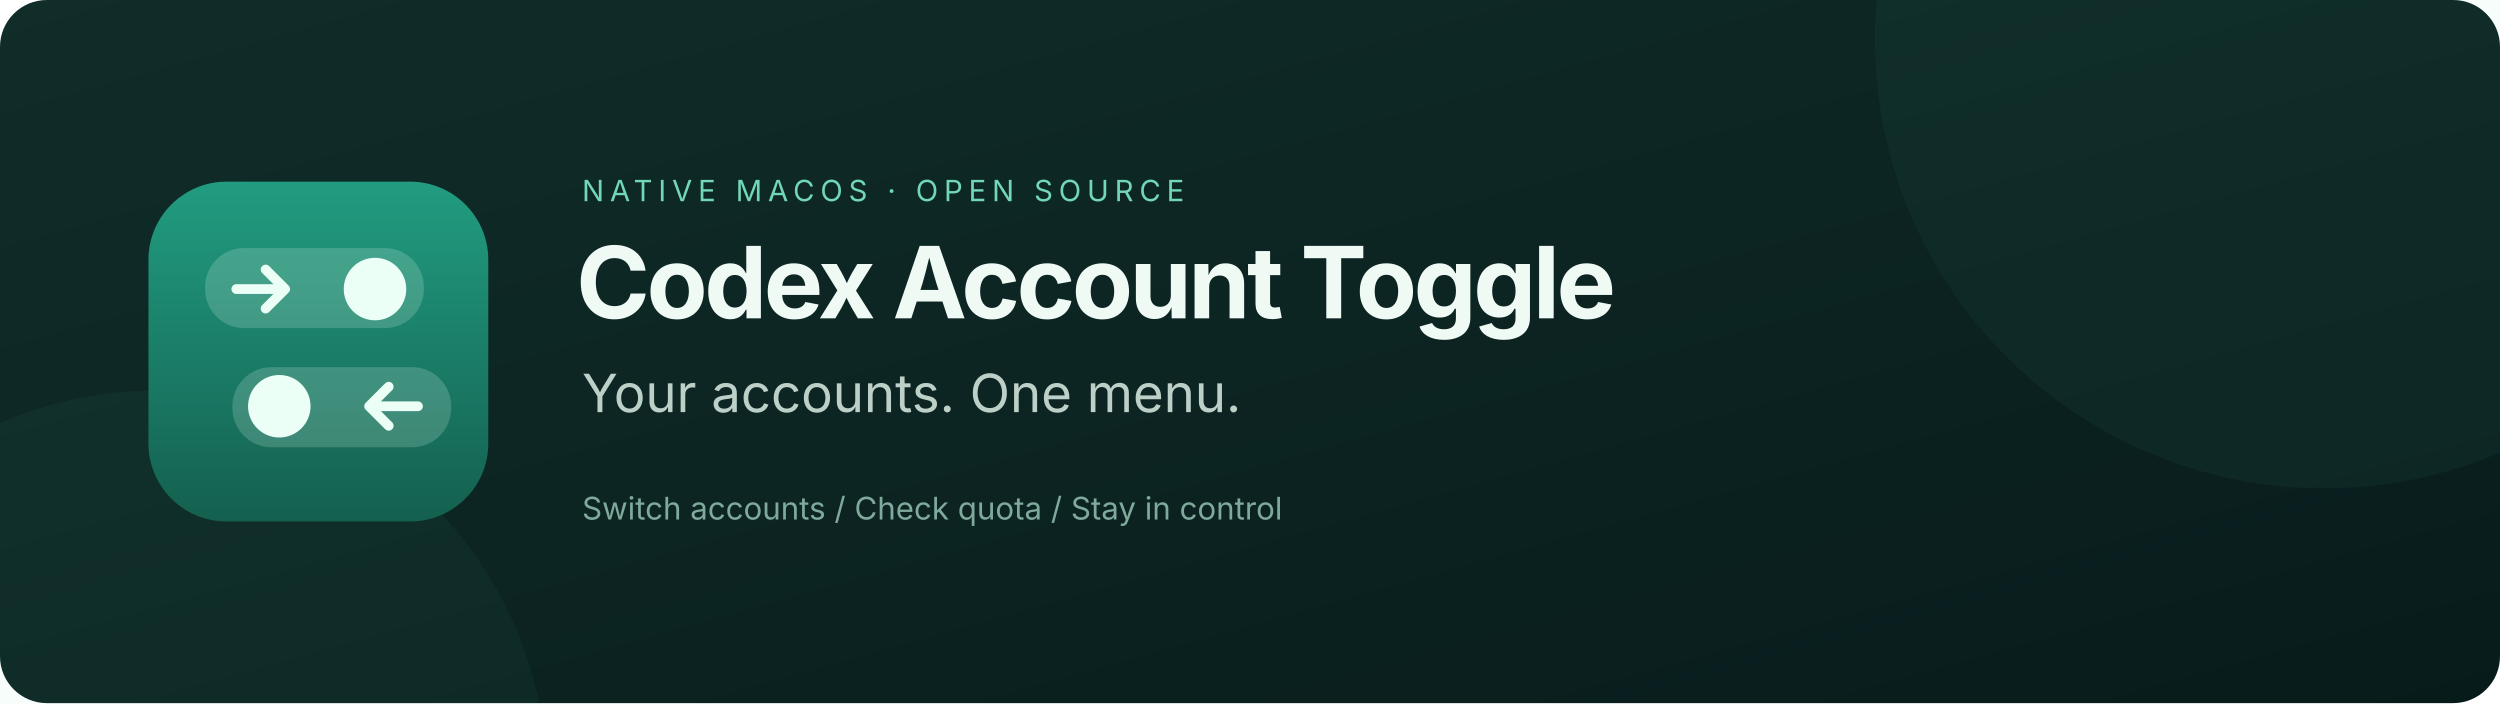
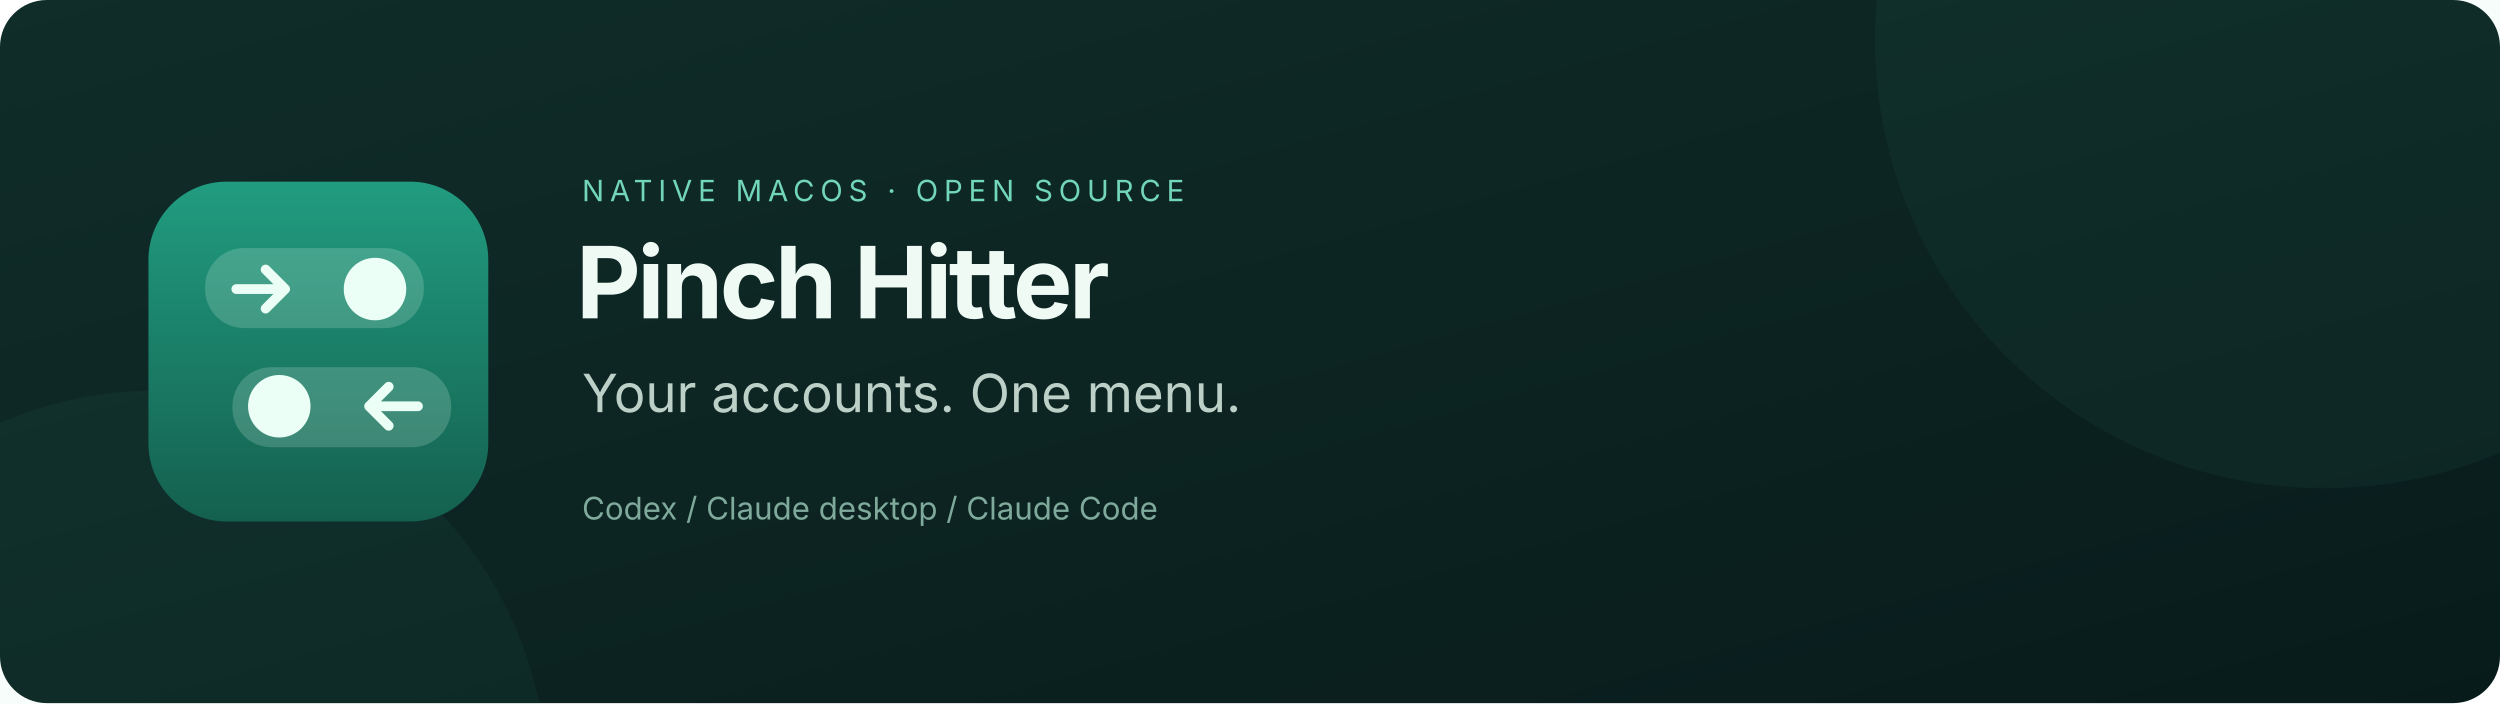
- <svg xmlns="http://www.w3.org/2000/svg" width="1280" height="360" viewBox="0 0 1280 360" role="img" aria-label="Codex Account Toggle — Your accounts. One menu.">
+ <svg xmlns="http://www.w3.org/2000/svg" width="1280" height="360" viewBox="0 0 1280 360" role="img" aria-label="Pinch Hitter — Your accounts. One menu.">
  <defs>
    <linearGradient id="bg" x2="1" y2="1">
      <stop stop-color="#102d29" />
      <stop offset="1" stop-color="#081b1b" />
    </linearGradient>
    <linearGradient id="tile" x2="0" y2="1">
      <stop stop-color="#219c80" />
      <stop offset="1" stop-color="#14604f" />
    </linearGradient>
  </defs>
  <rect width="1280" height="360" rx="24" fill="url(#bg)" />
  <circle cx="1190" cy="20" r="230" fill="#5edbb4" opacity=".05" />
  <circle cx="80" cy="400" r="200" fill="#5edbb4" opacity=".05" />
  <rect x="76" y="93" width="174" height="174" rx="40" fill="url(#tile)" />
  <g fill="#ecfff6">
    <rect x="105" y="127" width="112" height="41" rx="20" opacity=".18" />
    <rect x="119" y="188" width="112" height="41" rx="20" opacity=".18" />
    <circle cx="192" cy="148" r="16" />
    <circle cx="143" cy="208" r="16" />
  </g>
  <g fill="none" stroke="#ecfff6" stroke-width="5" stroke-linecap="round" stroke-linejoin="round">
    <path d="M121 148h25m-10-10 10 10-10 10" />
    <path d="M214 208h-25m10-10-10 10 10 10" />
  </g>
  <text x="298" y="103" fill="#72d6b8" font-family="-apple-system,BlinkMacSystemFont,Segoe UI,sans-serif" font-size="15" letter-spacing="3">NATIVE MACOS · OPEN SOURCE</text>
-   <text x="295" y="163" fill="#f0faf5" font-family="-apple-system,BlinkMacSystemFont,Segoe UI,sans-serif" font-size="51" font-weight="700" letter-spacing="-1.7">Codex Account Toggle</text>
+   <text x="295" y="163" fill="#f0faf5" font-family="-apple-system,BlinkMacSystemFont,Segoe UI,sans-serif" font-size="51" font-weight="700" letter-spacing="-1.7">Pinch Hitter</text>
  <text x="298" y="211" fill="#bdd0c8" font-family="-apple-system,BlinkMacSystemFont,Segoe UI,sans-serif" font-size="27">Your accounts. One menu.</text>
-   <text x="298" y="266" fill="#7ea99b" font-family="-apple-system,BlinkMacSystemFont,Segoe UI,sans-serif" font-size="16">Switch accounts  /  Check quota  /  Stay in control</text>
+   <text x="298" y="266" fill="#7ea99b" font-family="-apple-system,BlinkMacSystemFont,Segoe UI,sans-serif" font-size="16">Codex  /  Claude desktop  /  Claude Code</text>
</svg>
